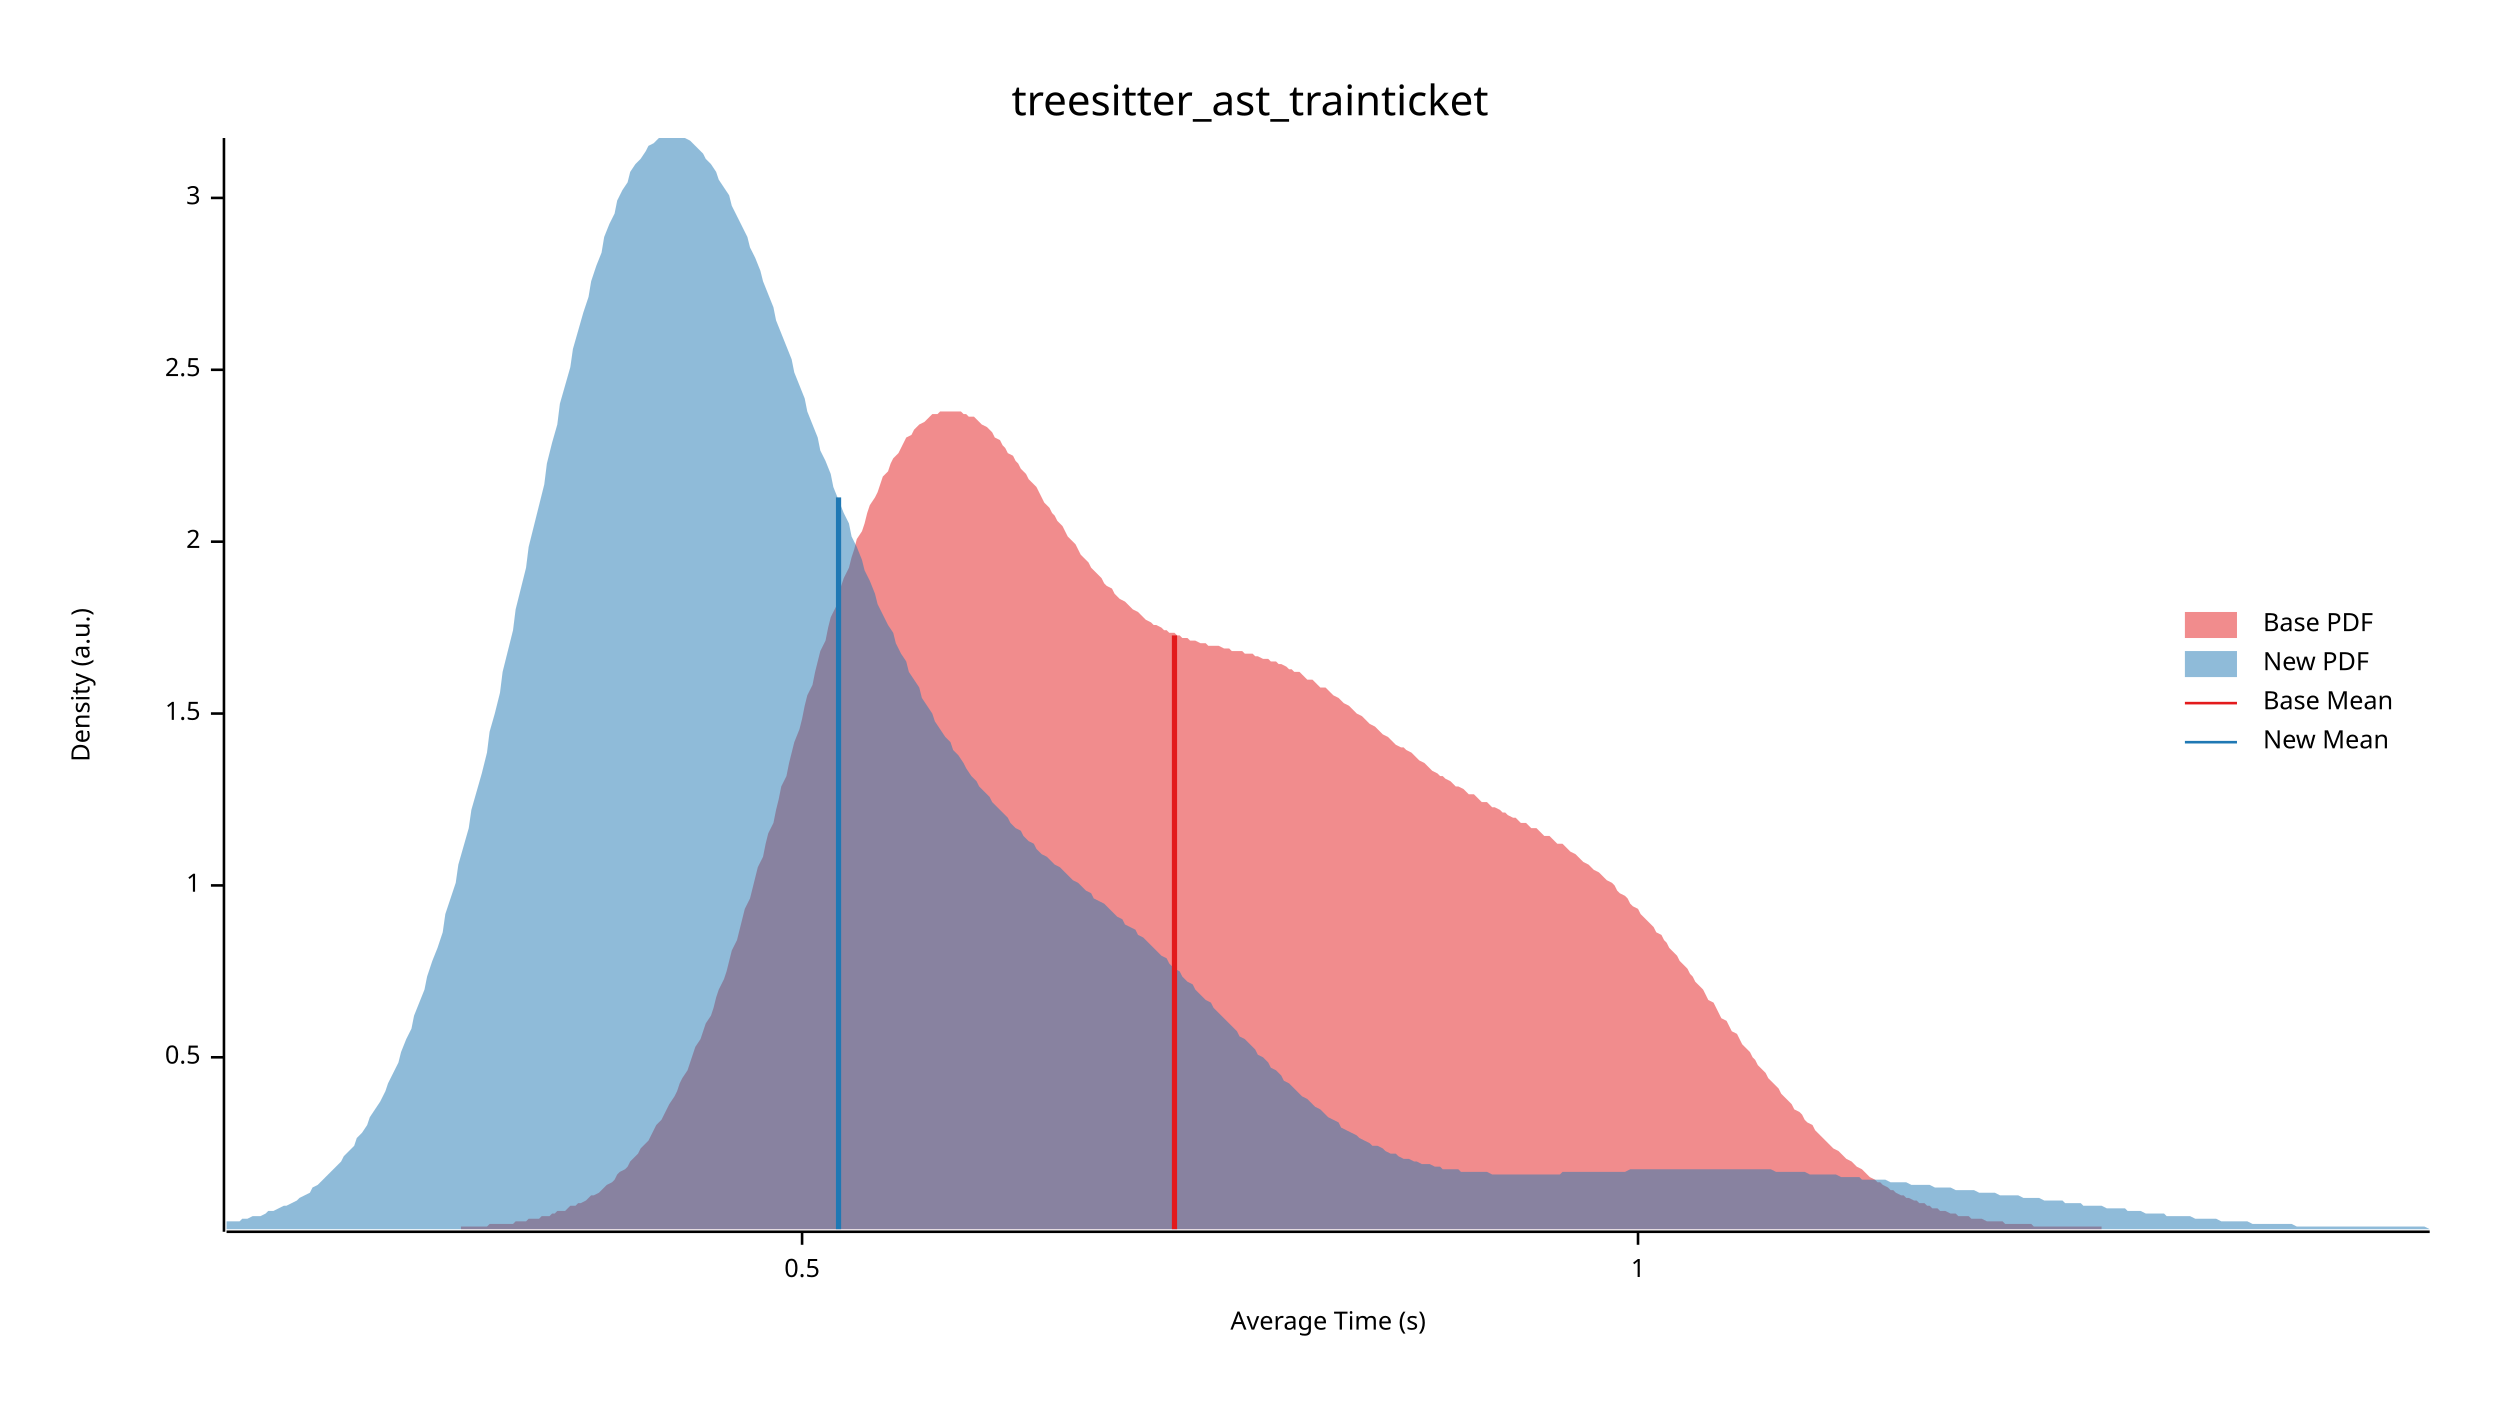
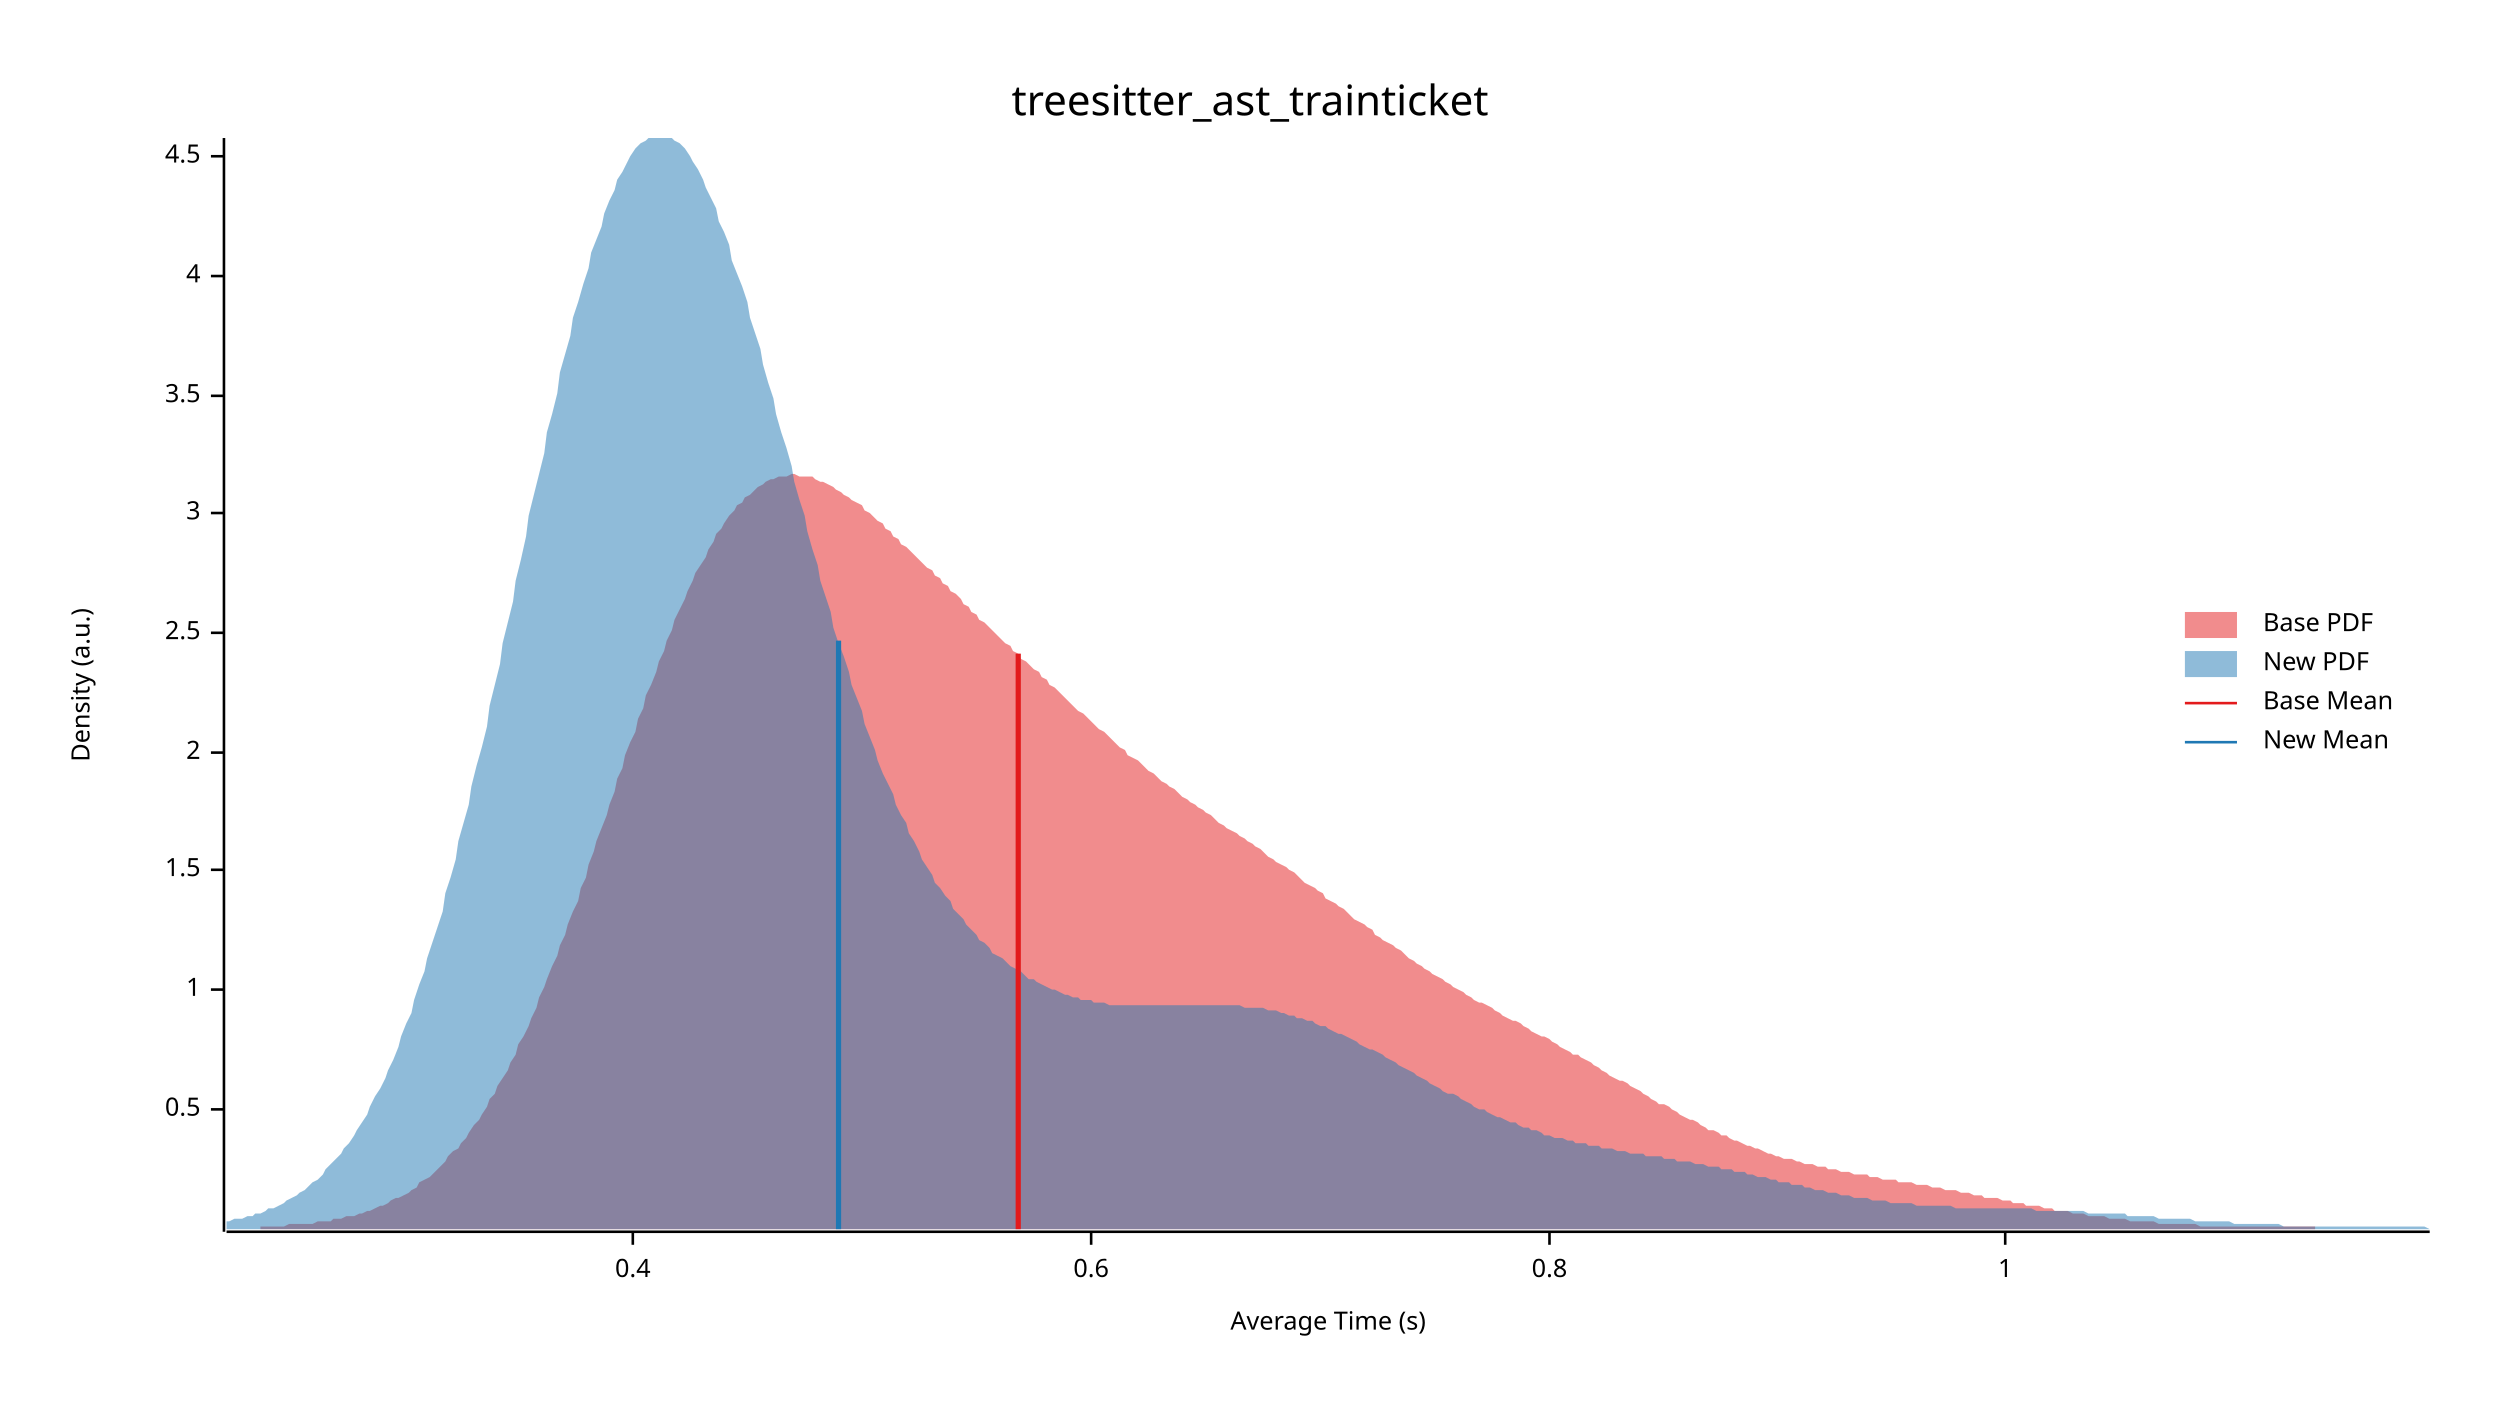
<svg xmlns="http://www.w3.org/2000/svg" width="960" height="540" viewBox="0 0 960 540">
  <text x="480" y="32" dy="0.76em" text-anchor="middle" font-family="sans-serif" font-size="16.129" opacity="1" fill="#000000">
treesitter_ast_trainticket
</text>
  <text x="27" y="263" dy="0.76em" text-anchor="middle" font-family="sans-serif" font-size="9.677" opacity="1" fill="#000000" transform="rotate(270, 27, 263)">
Density (a.u.)
</text>
  <text x="510" y="513" dy="-0.5ex" text-anchor="middle" font-family="sans-serif" font-size="9.677" opacity="1" fill="#000000">
Average Time (s)
</text>
  <polyline fill="none" opacity="1" stroke="#000000" stroke-width="1" points="86,53 86,473 " />
-   <text x="77" y="406" dy="0.5ex" text-anchor="end" font-family="sans-serif" font-size="9.677" opacity="1" fill="#000000">
+   <text x="77" y="426" dy="0.5ex" text-anchor="end" font-family="sans-serif" font-size="9.677" opacity="1" fill="#000000">
0.5
</text>
-   <polyline fill="none" opacity="1" stroke="#000000" stroke-width="1" points="81,406 86,406 " />
-   <text x="77" y="340" dy="0.5ex" text-anchor="end" font-family="sans-serif" font-size="9.677" opacity="1" fill="#000000">
+   <polyline fill="none" opacity="1" stroke="#000000" stroke-width="1" points="81,426 86,426 " />
+   <text x="77" y="380" dy="0.5ex" text-anchor="end" font-family="sans-serif" font-size="9.677" opacity="1" fill="#000000">
1
</text>
-   <polyline fill="none" opacity="1" stroke="#000000" stroke-width="1" points="81,340 86,340 " />
-   <text x="77" y="274" dy="0.5ex" text-anchor="end" font-family="sans-serif" font-size="9.677" opacity="1" fill="#000000">
+   <polyline fill="none" opacity="1" stroke="#000000" stroke-width="1" points="81,380 86,380 " />
+   <text x="77" y="334" dy="0.5ex" text-anchor="end" font-family="sans-serif" font-size="9.677" opacity="1" fill="#000000">
1.5
</text>
-   <polyline fill="none" opacity="1" stroke="#000000" stroke-width="1" points="81,274 86,274 " />
-   <text x="77" y="208" dy="0.5ex" text-anchor="end" font-family="sans-serif" font-size="9.677" opacity="1" fill="#000000">
+   <polyline fill="none" opacity="1" stroke="#000000" stroke-width="1" points="81,334 86,334 " />
+   <text x="77" y="289" dy="0.5ex" text-anchor="end" font-family="sans-serif" font-size="9.677" opacity="1" fill="#000000">
2
</text>
-   <polyline fill="none" opacity="1" stroke="#000000" stroke-width="1" points="81,208 86,208 " />
-   <text x="77" y="142" dy="0.5ex" text-anchor="end" font-family="sans-serif" font-size="9.677" opacity="1" fill="#000000">
+   <polyline fill="none" opacity="1" stroke="#000000" stroke-width="1" points="81,289 86,289 " />
+   <text x="77" y="243" dy="0.5ex" text-anchor="end" font-family="sans-serif" font-size="9.677" opacity="1" fill="#000000">
2.5
</text>
-   <polyline fill="none" opacity="1" stroke="#000000" stroke-width="1" points="81,142 86,142 " />
-   <text x="77" y="76" dy="0.5ex" text-anchor="end" font-family="sans-serif" font-size="9.677" opacity="1" fill="#000000">
+   <polyline fill="none" opacity="1" stroke="#000000" stroke-width="1" points="81,243 86,243 " />
+   <text x="77" y="197" dy="0.5ex" text-anchor="end" font-family="sans-serif" font-size="9.677" opacity="1" fill="#000000">
3
</text>
-   <polyline fill="none" opacity="1" stroke="#000000" stroke-width="1" points="81,76 86,76 " />
+   <polyline fill="none" opacity="1" stroke="#000000" stroke-width="1" points="81,197 86,197 " />
+   <text x="77" y="152" dy="0.5ex" text-anchor="end" font-family="sans-serif" font-size="9.677" opacity="1" fill="#000000">
+ 3.5
+ </text>
+   <polyline fill="none" opacity="1" stroke="#000000" stroke-width="1" points="81,152 86,152 " />
+   <text x="77" y="106" dy="0.5ex" text-anchor="end" font-family="sans-serif" font-size="9.677" opacity="1" fill="#000000">
+ 4
+ </text>
+   <polyline fill="none" opacity="1" stroke="#000000" stroke-width="1" points="81,106 86,106 " />
+   <text x="77" y="60" dy="0.5ex" text-anchor="end" font-family="sans-serif" font-size="9.677" opacity="1" fill="#000000">
+ 4.5
+ </text>
+   <polyline fill="none" opacity="1" stroke="#000000" stroke-width="1" points="81,60 86,60 " />
  <polyline fill="none" opacity="1" stroke="#000000" stroke-width="1" points="87,473 933,473 " />
-   <text x="308" y="483" dy="0.76em" text-anchor="middle" font-family="sans-serif" font-size="9.677" opacity="1" fill="#000000">
- 0.5
+   <text x="243" y="483" dy="0.76em" text-anchor="middle" font-family="sans-serif" font-size="9.677" opacity="1" fill="#000000">
+ 0.4
</text>
-   <polyline fill="none" opacity="1" stroke="#000000" stroke-width="1" points="308,473 308,478 " />
-   <text x="629" y="483" dy="0.76em" text-anchor="middle" font-family="sans-serif" font-size="9.677" opacity="1" fill="#000000">
+   <polyline fill="none" opacity="1" stroke="#000000" stroke-width="1" points="243,473 243,478 " />
+   <text x="419" y="483" dy="0.76em" text-anchor="middle" font-family="sans-serif" font-size="9.677" opacity="1" fill="#000000">
+ 0.6
+ </text>
+   <polyline fill="none" opacity="1" stroke="#000000" stroke-width="1" points="419,473 419,478 " />
+   <text x="595" y="483" dy="0.76em" text-anchor="middle" font-family="sans-serif" font-size="9.677" opacity="1" fill="#000000">
+ 0.8
+ </text>
+   <polyline fill="none" opacity="1" stroke="#000000" stroke-width="1" points="595,473 595,478 " />
+   <text x="770" y="483" dy="0.76em" text-anchor="middle" font-family="sans-serif" font-size="9.677" opacity="1" fill="#000000">
1
</text>
-   <polyline fill="none" opacity="1" stroke="#000000" stroke-width="1" points="629,473 629,478 " />
-   <polygon opacity="0.5" fill="#E31A1C" points="177,471 178,471 179,471 180,471 182,471 183,471 184,471 185,471 187,471 188,470 189,470 190,470 192,470 193,470 194,470 195,470 197,470 198,469 199,469 201,469 202,469 203,468 204,468 206,468 207,468 208,467 209,467 211,467 212,466 213,466 214,465 216,465 217,465 218,464 219,463 221,463 222,462 223,462 225,461 226,460 227,459 228,459 230,458 231,457 232,456 233,455 235,454 236,453 237,451 238,450 240,449 241,448 242,446 243,445 245,443 246,441 247,440 249,438 250,436 251,434 252,432 254,430 255,428 256,426 257,424 259,421 260,419 261,416 262,414 264,411 265,408 266,405 267,402 269,399 270,396 271,393 273,390 274,387 275,383 276,380 278,376 279,373 280,369 281,365 283,361 284,357 285,353 286,349 288,345 289,341 290,337 291,333 293,329 294,324 295,320 297,316 298,311 299,307 300,302 302,298 303,293 304,289 305,285 307,280 308,276 309,271 310,267 312,263 313,258 314,254 315,250 317,246 318,241 319,237 321,233 322,229 323,225 324,222 326,218 327,214 328,211 329,207 331,204 332,201 333,197 334,194 336,191 337,189 338,186 339,183 341,181 342,178 343,176 345,174 346,172 347,170 348,168 350,167 351,165 352,164 353,163 355,162 356,161 357,160 358,159 360,159 361,158 362,158 363,158 365,158 366,158 367,158 369,158 370,159 371,159 372,160 374,160 375,161 376,162 377,163 379,164 380,165 381,166 382,168 384,169 385,171 386,172 387,174 389,175 390,177 391,178 392,180 394,182 395,184 396,185 398,187 399,189 400,191 401,193 403,195 404,197 405,198 406,200 408,202 409,204 410,206 411,207 413,209 414,211 415,213 416,214 418,216 419,218 420,219 422,221 423,222 424,224 425,225 427,226 428,228 429,229 430,230 432,231 433,232 434,233 435,234 437,235 438,236 439,237 440,238 442,239 443,240 444,240 446,241 447,242 448,242 449,243 451,243 452,244 453,244 454,245 456,245 457,246 458,246 459,246 461,247 462,247 463,247 464,248 466,248 467,248 468,248 470,249 471,249 472,249 473,250 475,250 476,250 477,250 478,251 480,251 481,251 482,252 483,252 485,253 486,253 487,253 488,254 490,254 491,255 492,255 494,256 495,257 496,257 497,258 499,258 500,259 501,260 502,261 504,261 505,262 506,263 507,264 509,264 510,265 511,266 512,267 514,268 515,269 516,270 518,271 519,272 520,273 521,274 523,275 524,276 525,277 526,278 528,279 529,280 530,281 531,282 533,283 534,284 535,285 536,286 538,287 539,287 540,288 542,289 543,290 544,291 545,292 547,293 548,294 549,295 550,296 552,297 553,298 554,298 555,299 557,300 558,301 559,302 560,302 562,303 563,304 564,305 566,305 567,306 568,307 569,308 571,308 572,309 573,310 574,310 576,311 577,312 578,312 579,313 581,314 582,314 583,315 584,316 586,316 587,317 588,318 590,318 591,319 592,320 593,321 595,321 596,322 597,323 598,324 600,324 601,325 602,326 603,327 605,328 606,329 607,330 608,331 610,332 611,333 612,334 614,335 615,336 616,337 617,338 619,339 620,340 621,342 622,343 624,344 625,345 626,347 627,348 629,349 630,351 631,352 632,353 634,355 635,356 636,358 638,359 639,361 640,362 641,364 643,366 644,367 645,369 646,370 648,372 649,374 650,375 651,377 653,379 654,380 655,382 656,384 658,385 659,387 660,389 661,391 663,392 664,394 665,396 667,397 668,399 669,401 670,402 672,404 673,406 674,407 675,409 677,411 678,412 679,414 680,415 682,417 683,418 684,420 685,421 687,423 688,424 689,426 691,427 692,428 693,430 694,431 696,432 697,434 698,435 699,436 701,438 702,439 703,440 704,441 706,442 707,443 708,444 709,445 711,446 712,447 713,448 715,449 716,450 717,451 718,452 720,453 721,454 722,454 723,455 725,456 726,457 727,457 728,458 730,459 731,459 732,460 733,460 735,461 736,461 737,462 739,462 740,463 741,463 742,464 744,464 745,465 746,465 747,465 749,466 750,466 751,466 752,467 754,467 755,467 756,467 757,468 759,468 760,468 761,468 763,469 764,469 765,469 766,469 768,469 769,469 770,470 771,470 773,470 774,470 775,470 776,470 778,470 779,470 780,470 781,471 783,471 784,471 785,471 787,471 788,471 789,471 790,471 792,471 793,471 794,471 795,471 797,471 798,471 799,471 800,471 802,471 803,471 804,471 805,471 807,471 807,472 177,472 " />
-   <polygon opacity="0.5" fill="#1F78B4" points="87,469 88,469 90,469 92,469 93,468 95,468 97,467 98,467 100,467 102,466 103,465 105,465 107,464 109,463 110,463 112,462 114,461 115,460 117,459 119,458 120,456 122,455 124,453 125,452 127,450 129,448 131,446 132,444 134,442 136,440 137,437 139,435 141,432 142,429 144,426 146,423 148,419 149,416 151,412 153,408 154,404 156,399 158,395 159,390 161,385 163,380 164,375 166,369 168,364 170,358 171,351 173,345 175,339 176,332 178,325 180,318 181,311 183,304 185,297 187,289 188,281 190,274 192,266 193,258 195,250 197,242 198,234 200,226 202,218 203,210 205,202 207,194 209,186 210,178 212,170 214,163 215,155 217,148 219,141 220,134 222,127 224,120 226,114 227,108 229,102 231,97 232,91 234,86 236,82 237,77 239,73 241,70 242,66 244,63 246,61 248,58 249,56 251,55 253,53 254,53 256,53 258,53 259,53 261,53 263,53 265,54 266,55 268,57 270,59 271,61 273,63 275,66 276,69 278,72 280,75 281,79 283,83 285,87 287,91 288,95 290,99 292,104 293,108 295,113 297,118 298,123 300,128 302,133 304,138 305,143 307,148 309,153 310,158 312,163 314,168 315,173 317,177 319,182 320,187 322,192 324,197 326,201 327,206 329,210 331,215 332,219 334,223 336,228 337,232 339,236 341,240 343,243 344,247 346,251 348,254 349,258 351,261 353,264 354,268 356,271 358,274 359,277 361,280 363,283 365,285 366,288 368,290 370,293 371,295 373,298 375,300 376,302 378,304 380,306 381,308 383,310 385,312 387,314 388,316 390,318 392,319 393,321 395,323 397,324 398,326 400,328 402,329 404,331 405,332 407,333 409,335 410,336 412,338 414,339 415,340 417,342 419,343 420,345 422,346 424,347 426,349 427,350 429,352 431,353 432,355 434,356 436,357 437,359 439,360 441,362 443,364 444,365 446,367 448,368 449,370 451,372 453,373 454,375 456,377 458,378 459,380 461,382 463,384 465,385 466,387 468,389 470,391 471,392 473,394 475,396 476,398 478,399 480,401 482,403 483,405 485,406 487,408 488,410 490,411 492,413 493,415 495,416 497,418 498,419 500,421 502,422 504,424 505,425 507,426 509,428 510,429 512,430 514,431 515,433 517,434 519,435 521,436 522,437 524,438 526,439 527,440 529,440 531,441 532,442 534,443 536,443 537,444 539,445 541,445 543,446 544,446 546,447 548,447 549,447 551,448 553,448 554,449 556,449 558,449 560,449 561,450 563,450 565,450 566,450 568,450 570,450 571,450 573,451 575,451 576,451 578,451 580,451 582,451 583,451 585,451 587,451 588,451 590,451 592,451 593,451 595,451 597,451 599,451 600,450 602,450 604,450 605,450 607,450 609,450 610,450 612,450 614,450 615,450 617,450 619,450 621,450 622,450 624,450 626,449 627,449 629,449 631,449 632,449 634,449 636,449 638,449 639,449 641,449 643,449 644,449 646,449 648,449 649,449 651,449 653,449 654,449 656,449 658,449 660,449 661,449 663,449 665,449 666,449 668,449 670,449 671,449 673,449 675,449 676,449 678,449 680,449 682,450 683,450 685,450 687,450 688,450 690,450 692,450 693,450 695,451 697,451 699,451 700,451 702,451 704,451 705,451 707,452 709,452 710,452 712,452 714,452 715,453 717,453 719,453 721,453 722,453 724,453 726,454 727,454 729,454 731,454 732,454 734,455 736,455 738,455 739,455 741,455 743,456 744,456 746,456 748,456 749,456 751,457 753,457 754,457 756,457 758,457 760,458 761,458 763,458 765,458 766,458 768,459 770,459 771,459 773,459 775,459 777,460 778,460 780,460 782,460 783,460 785,461 787,461 788,461 790,461 792,461 793,462 795,462 797,462 799,462 800,463 802,463 804,463 805,463 807,463 809,464 810,464 812,464 814,464 816,464 817,465 819,465 821,465 822,465 824,466 826,466 827,466 829,466 831,466 832,467 834,467 836,467 838,467 839,467 841,467 843,468 844,468 846,468 848,468 849,468 851,468 853,469 855,469 856,469 858,469 860,469 861,469 863,469 865,470 866,470 868,470 870,470 871,470 873,470 875,470 877,470 878,470 880,470 882,471 883,471 885,471 887,471 888,471 890,471 892,471 894,471 895,471 897,471 899,471 900,471 902,471 904,471 905,471 907,471 909,471 910,471 912,471 914,471 916,471 917,471 919,471 921,471 922,471 924,471 926,471 927,471 929,471 931,471 933,472 933,472 87,472 " />
-   <polyline fill="none" opacity="1" stroke="#E31A1C" stroke-width="2" points="451,472 451,244 " />
-   <polyline fill="none" opacity="1" stroke="#1F78B4" stroke-width="2" points="322,472 322,191 " />
+   <polyline fill="none" opacity="1" stroke="#000000" stroke-width="1" points="770,473 770,478 " />
+   <polygon opacity="0.5" fill="#E31A1C" points="100,471 101,471 103,471 104,471 106,471 108,471 109,471 111,470 112,470 114,470 116,470 117,470 119,470 120,470 122,469 123,469 125,469 127,469 128,468 130,468 131,468 133,467 135,467 136,467 138,466 139,466 141,465 142,465 144,464 146,463 147,463 149,462 150,461 152,460 153,460 155,459 157,458 158,457 160,456 161,454 163,453 165,452 166,451 168,449 169,448 171,446 172,444 174,442 176,441 177,439 179,437 180,435 182,432 184,430 185,428 187,425 188,422 190,420 191,417 193,414 195,411 196,408 198,405 199,401 201,398 203,394 204,391 206,387 207,383 209,379 210,376 212,371 214,367 215,363 217,359 218,355 220,350 222,346 223,341 225,337 226,332 228,327 229,323 231,318 233,313 234,309 236,304 237,299 239,295 240,290 242,285 244,281 245,276 247,272 248,267 250,263 252,258 253,254 255,250 256,246 258,242 259,238 261,234 263,230 264,227 266,223 267,220 269,217 271,214 272,211 274,208 275,205 277,203 278,201 280,198 282,196 283,194 285,193 286,191 288,190 290,188 291,187 293,186 294,185 296,184 297,184 299,183 301,183 302,183 304,182 305,182 307,183 308,183 310,183 312,183 313,184 315,185 316,185 318,186 320,187 321,188 323,189 324,190 326,191 327,192 329,193 331,194 332,196 334,197 335,198 337,200 339,201 340,203 342,204 343,206 345,207 346,209 348,210 350,212 351,213 353,215 354,216 356,218 358,219 359,221 361,222 362,224 364,225 365,227 367,228 369,230 370,232 372,233 373,235 375,236 376,238 378,239 380,241 381,242 383,244 384,245 386,247 388,248 389,250 391,251 392,253 394,254 395,255 397,257 399,258 400,260 402,261 403,263 405,264 407,266 408,267 410,269 411,270 413,272 414,273 416,274 418,276 419,277 421,279 422,280 424,281 426,283 427,284 429,286 430,287 432,288 433,290 435,291 437,292 438,293 440,295 441,296 443,297 444,298 446,300 448,301 449,302 451,303 452,304 454,306 456,307 457,308 459,309 460,310 462,311 463,312 465,313 467,315 468,316 470,317 471,318 473,319 475,320 476,321 478,322 479,323 481,324 482,325 484,326 486,328 487,329 489,330 490,331 492,332 494,333 495,334 497,335 498,336 500,338 501,339 503,340 505,341 506,342 508,343 509,345 511,346 513,347 514,348 516,349 517,350 519,352 520,353 522,354 524,355 525,356 527,357 528,359 530,360 531,361 533,362 535,363 536,364 538,365 539,366 541,368 543,369 544,370 546,371 547,372 549,373 550,374 552,375 554,376 555,377 557,378 558,379 560,380 562,381 563,382 565,383 566,384 568,385 569,385 571,386 573,387 574,388 576,389 577,390 579,391 581,392 582,392 584,393 585,394 587,395 588,396 590,397 592,398 593,398 595,399 596,400 598,401 599,402 601,403 603,404 604,405 606,405 607,406 609,407 611,408 612,409 614,410 615,411 617,412 618,413 620,414 622,415 623,415 625,416 626,417 628,418 630,419 631,420 633,421 634,422 636,423 637,424 639,424 641,425 642,426 644,427 645,428 647,429 649,430 650,430 652,431 653,432 655,433 656,434 658,434 660,435 661,436 663,436 664,437 666,438 667,438 669,439 671,440 672,440 674,441 675,441 677,442 679,443 680,443 682,444 683,444 685,445 686,445 688,445 690,446 691,446 693,447 694,447 696,447 698,448 699,448 701,448 702,449 704,449 705,449 707,450 709,450 710,450 712,451 713,451 715,451 717,451 718,452 720,452 721,452 723,453 724,453 726,453 728,453 729,454 731,454 732,454 734,454 736,455 737,455 739,455 740,455 742,456 743,456 745,456 747,457 748,457 750,457 751,457 753,458 754,458 756,458 758,459 759,459 761,459 762,460 764,460 766,460 767,460 769,461 770,461 772,461 773,462 775,462 777,462 778,463 780,463 781,463 783,463 785,464 786,464 788,464 789,465 791,465 792,465 794,465 796,466 797,466 799,466 800,466 802,467 804,467 805,467 807,467 808,467 810,468 811,468 813,468 815,468 816,468 818,469 819,469 821,469 822,469 824,469 826,469 827,469 829,470 830,470 832,470 834,470 835,470 837,470 838,470 840,470 841,470 843,470 845,471 846,471 848,471 849,471 851,471 853,471 854,471 856,471 857,471 859,471 860,471 862,471 864,471 865,471 867,471 868,471 870,471 872,471 873,471 875,471 876,471 878,471 879,471 881,471 883,471 884,471 886,471 887,471 889,471 889,472 100,472 " />
+   <polygon opacity="0.5" fill="#1F78B4" points="87,469 88,469 90,468 92,468 93,468 95,467 97,467 98,466 100,466 102,465 103,464 105,464 107,463 109,462 110,461 112,460 114,459 115,458 117,457 119,455 120,454 122,453 124,451 125,449 127,447 129,445 131,443 132,441 134,439 136,436 137,434 139,431 141,428 142,425 144,421 146,418 148,414 149,411 151,407 153,402 154,398 156,393 158,389 159,384 161,378 163,373 164,368 166,362 168,356 170,350 171,343 173,337 175,330 176,323 178,316 180,309 181,302 183,294 185,287 187,279 188,271 190,263 192,255 193,247 195,239 197,231 198,223 200,215 202,206 203,198 205,190 207,182 209,174 210,166 212,159 214,151 215,143 217,136 219,129 220,122 222,116 224,109 226,103 227,97 229,92 231,87 232,82 234,77 236,73 237,69 239,66 241,62 242,60 244,57 246,55 248,54 249,53 251,53 253,53 254,53 256,53 258,53 259,54 261,55 263,57 265,60 266,62 268,65 270,69 271,72 273,76 275,80 276,85 278,89 280,94 281,100 283,105 285,110 287,116 288,122 290,128 292,134 293,140 295,147 297,153 298,159 300,166 302,172 304,179 305,185 307,192 309,198 310,204 312,211 314,217 315,223 317,229 319,235 320,241 322,247 324,252 326,258 327,263 329,268 331,273 332,278 334,283 336,288 337,292 339,297 341,301 343,305 344,309 346,313 348,316 349,320 351,323 353,327 354,330 356,333 358,336 359,339 361,341 363,344 365,346 366,349 368,351 370,353 371,355 373,357 375,359 376,361 378,362 380,364 381,366 383,367 385,368 387,370 388,371 390,372 392,373 393,374 395,376 397,376 398,377 400,378 402,379 404,380 405,380 407,381 409,382 410,382 412,383 414,383 415,384 417,384 419,384 420,385 422,385 424,385 426,386 427,386 429,386 431,386 432,386 434,386 436,386 437,386 439,386 441,386 443,386 444,386 446,386 448,386 449,386 451,386 453,386 454,386 456,386 458,386 459,386 461,386 463,386 465,386 466,386 468,386 470,386 471,386 473,386 475,386 476,386 478,387 480,387 482,387 483,387 485,387 487,388 488,388 490,388 492,389 493,389 495,390 497,390 498,391 500,391 502,392 504,392 505,393 507,394 509,394 510,395 512,396 514,397 515,397 517,398 519,399 521,400 522,401 524,402 526,403 527,403 529,404 531,405 532,406 534,407 536,408 537,409 539,410 541,411 543,412 544,413 546,414 548,415 549,416 551,417 553,418 554,419 556,420 558,420 560,421 561,422 563,423 565,424 566,425 568,426 570,426 571,427 573,428 575,429 576,429 578,430 580,431 582,431 583,432 585,433 587,433 588,434 590,434 592,435 593,436 595,436 597,437 599,437 600,437 602,438 604,438 605,439 607,439 609,439 610,440 612,440 614,440 615,441 617,441 619,441 621,442 622,442 624,442 626,443 627,443 629,443 631,443 632,444 634,444 636,444 638,444 639,445 641,445 643,445 644,446 646,446 648,446 649,446 651,447 653,447 654,447 656,448 658,448 660,448 661,449 663,449 665,449 666,450 668,450 670,450 671,451 673,451 675,452 676,452 678,452 680,453 682,453 683,454 685,454 687,454 688,455 690,455 692,455 693,456 695,456 697,457 699,457 700,457 702,458 704,458 705,458 707,459 709,459 710,459 712,460 714,460 715,460 717,460 719,461 721,461 722,461 724,461 726,462 727,462 729,462 731,462 732,462 734,462 736,463 738,463 739,463 741,463 743,463 744,463 746,463 748,463 749,463 751,464 753,464 754,464 756,464 758,464 760,464 761,464 763,464 765,464 766,464 768,464 770,464 771,464 773,464 775,464 777,464 778,464 780,464 782,465 783,465 785,465 787,465 788,465 790,465 792,465 793,465 795,465 797,465 799,465 800,465 802,466 804,466 805,466 807,466 809,466 810,466 812,466 814,466 816,466 817,467 819,467 821,467 822,467 824,467 826,467 827,467 829,468 831,468 832,468 834,468 836,468 838,468 839,468 841,468 843,469 844,469 846,469 848,469 849,469 851,469 853,469 855,469 856,469 858,470 860,470 861,470 863,470 865,470 866,470 868,470 870,470 871,470 873,470 875,470 877,471 878,471 880,471 882,471 883,471 885,471 887,471 888,471 890,471 892,471 894,471 895,471 897,471 899,471 900,471 902,471 904,471 905,471 907,471 909,471 910,471 912,471 914,471 916,471 917,471 919,471 921,471 922,471 924,471 926,471 927,471 929,471 931,471 933,472 933,472 87,472 " />
+   <polyline fill="none" opacity="1" stroke="#E31A1C" stroke-width="2" points="391,472 391,251 " />
+   <polyline fill="none" opacity="1" stroke="#1F78B4" stroke-width="2" points="322,472 322,246 " />
  <text x="869" y="235" dy="0.76em" text-anchor="start" font-family="sans-serif" font-size="9.677" opacity="1" fill="#000000">
Base PDF
</text>
  <text x="869" y="250" dy="0.76em" text-anchor="start" font-family="sans-serif" font-size="9.677" opacity="1" fill="#000000">
New PDF
</text>
  <text x="869" y="265" dy="0.76em" text-anchor="start" font-family="sans-serif" font-size="9.677" opacity="1" fill="#000000">
Base Mean
</text>
  <text x="869" y="280" dy="0.76em" text-anchor="start" font-family="sans-serif" font-size="9.677" opacity="1" fill="#000000">
New Mean
</text>
  <rect x="839" y="235" width="20" height="10" opacity="0.5" fill="#E31A1C" stroke="none" />
  <rect x="839" y="250" width="20" height="10" opacity="0.5" fill="#1F78B4" stroke="none" />
  <polyline fill="none" opacity="1" stroke="#E31A1C" stroke-width="1" points="839,270 859,270 " />
  <polyline fill="none" opacity="1" stroke="#1F78B4" stroke-width="1" points="839,285 859,285 " />
</svg>
